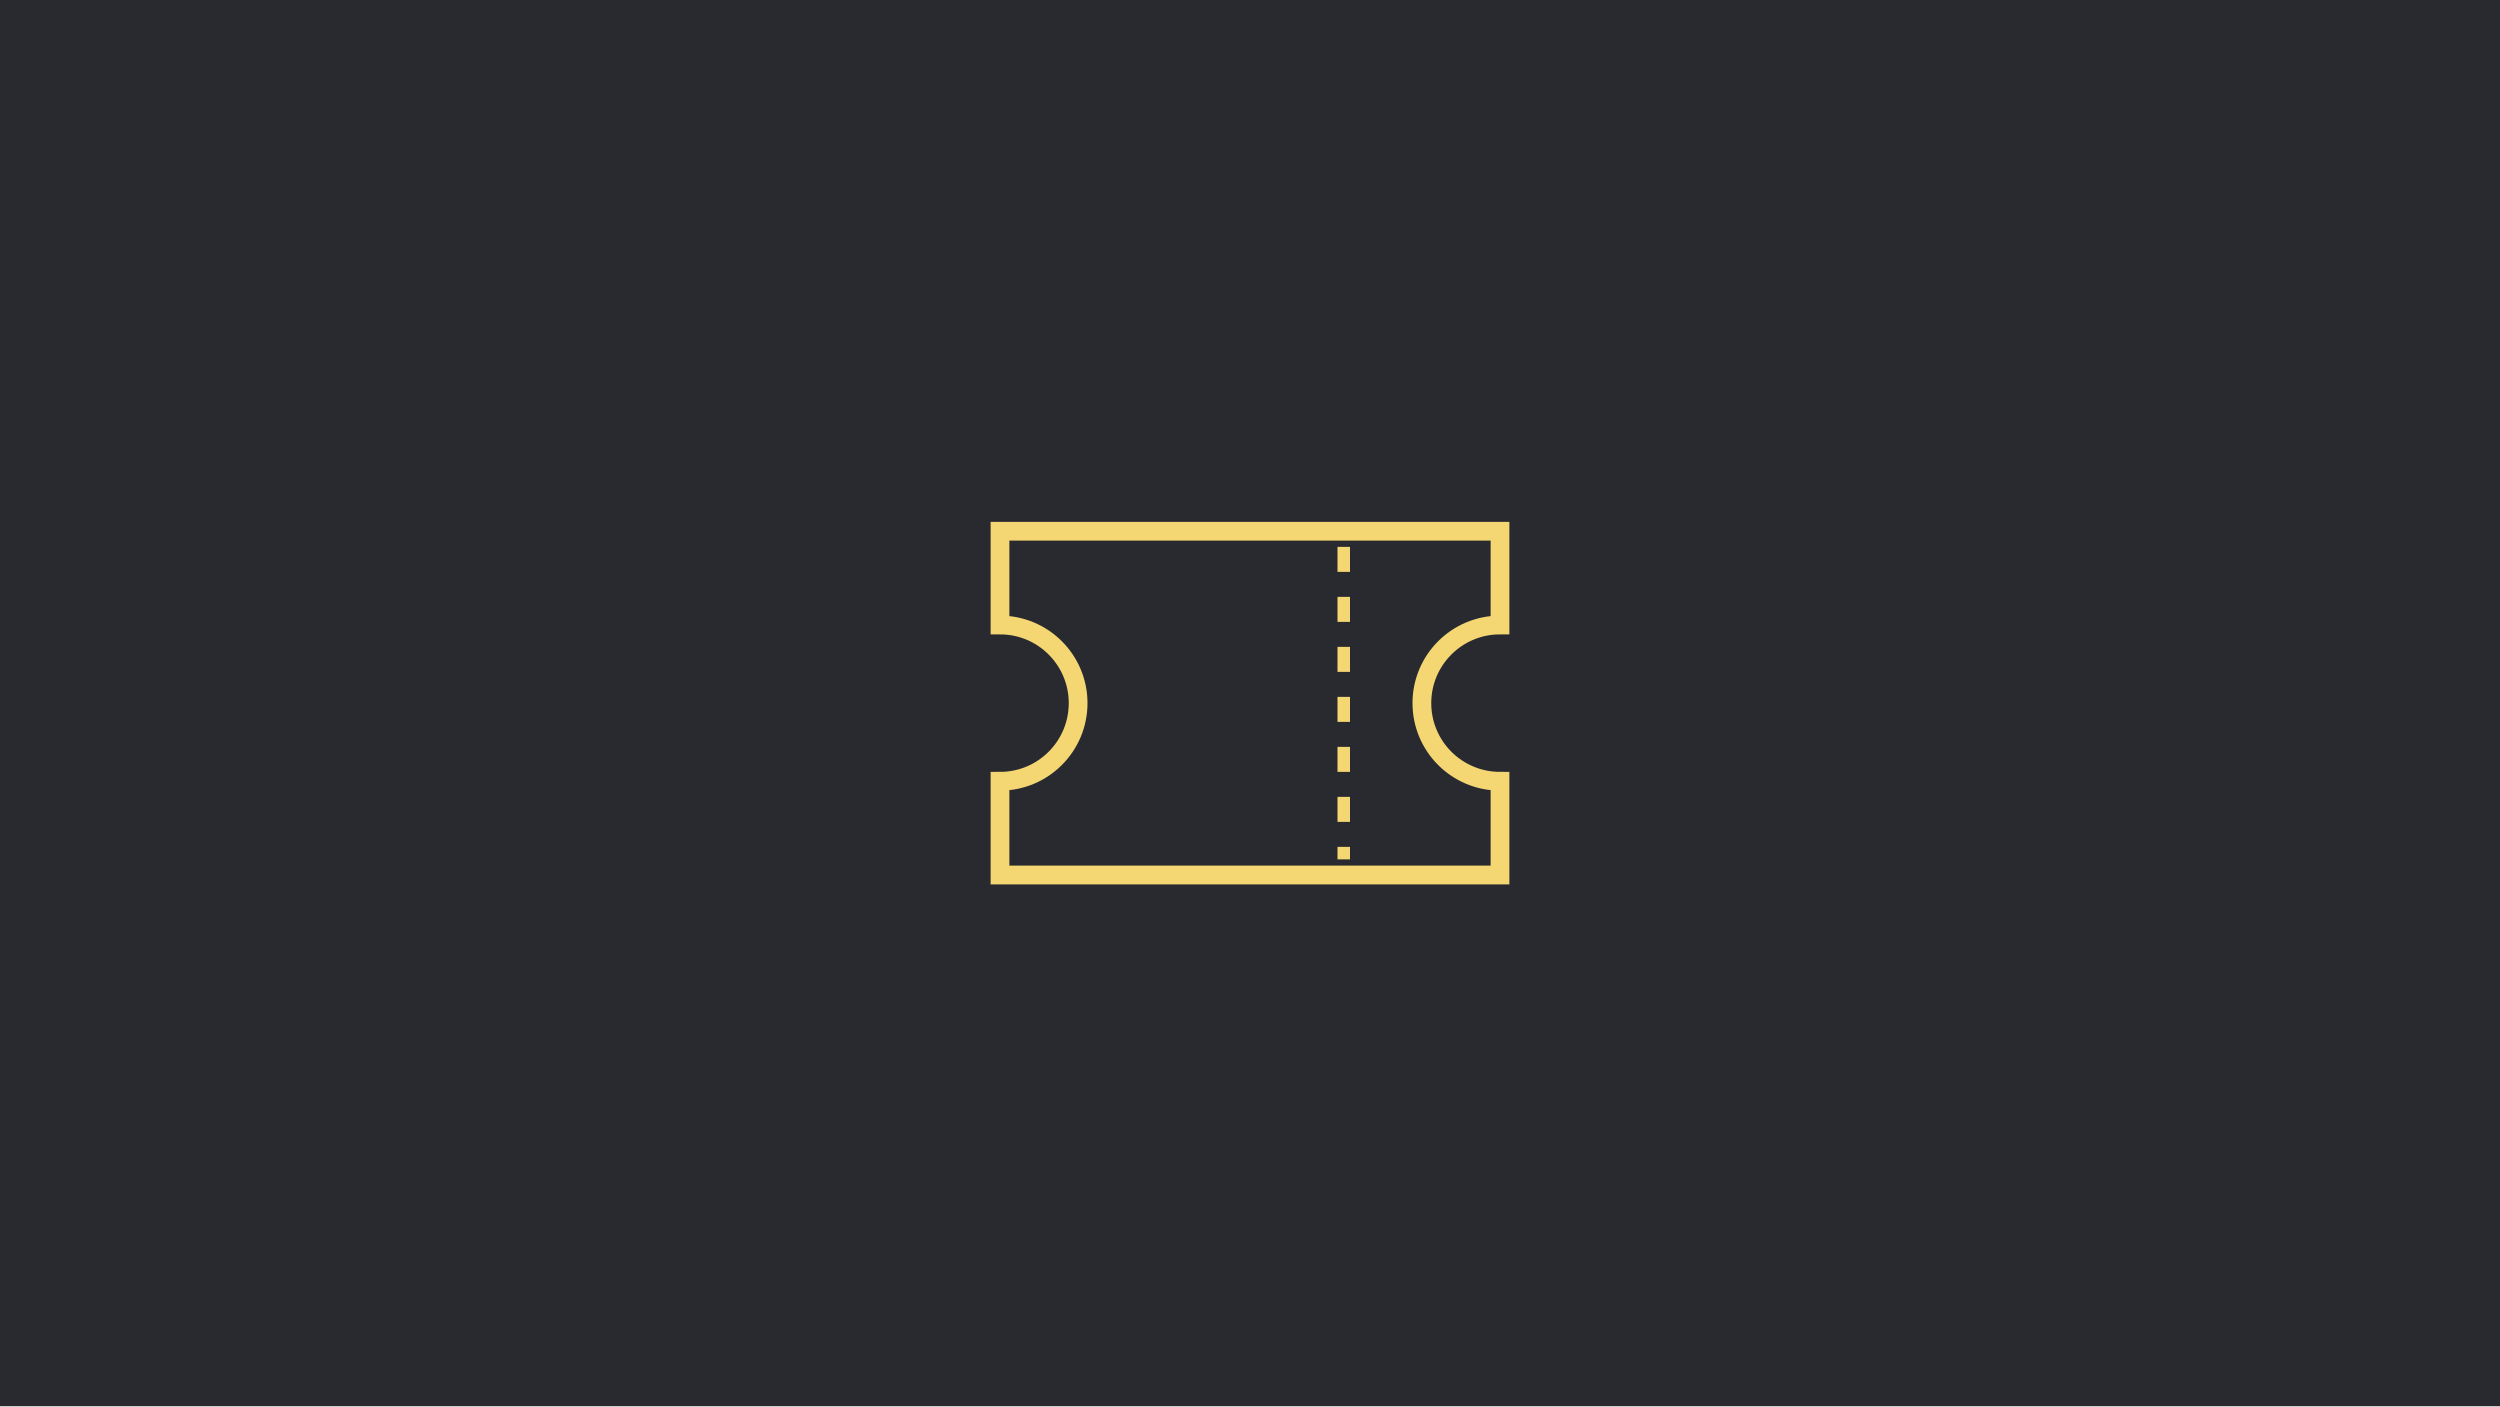
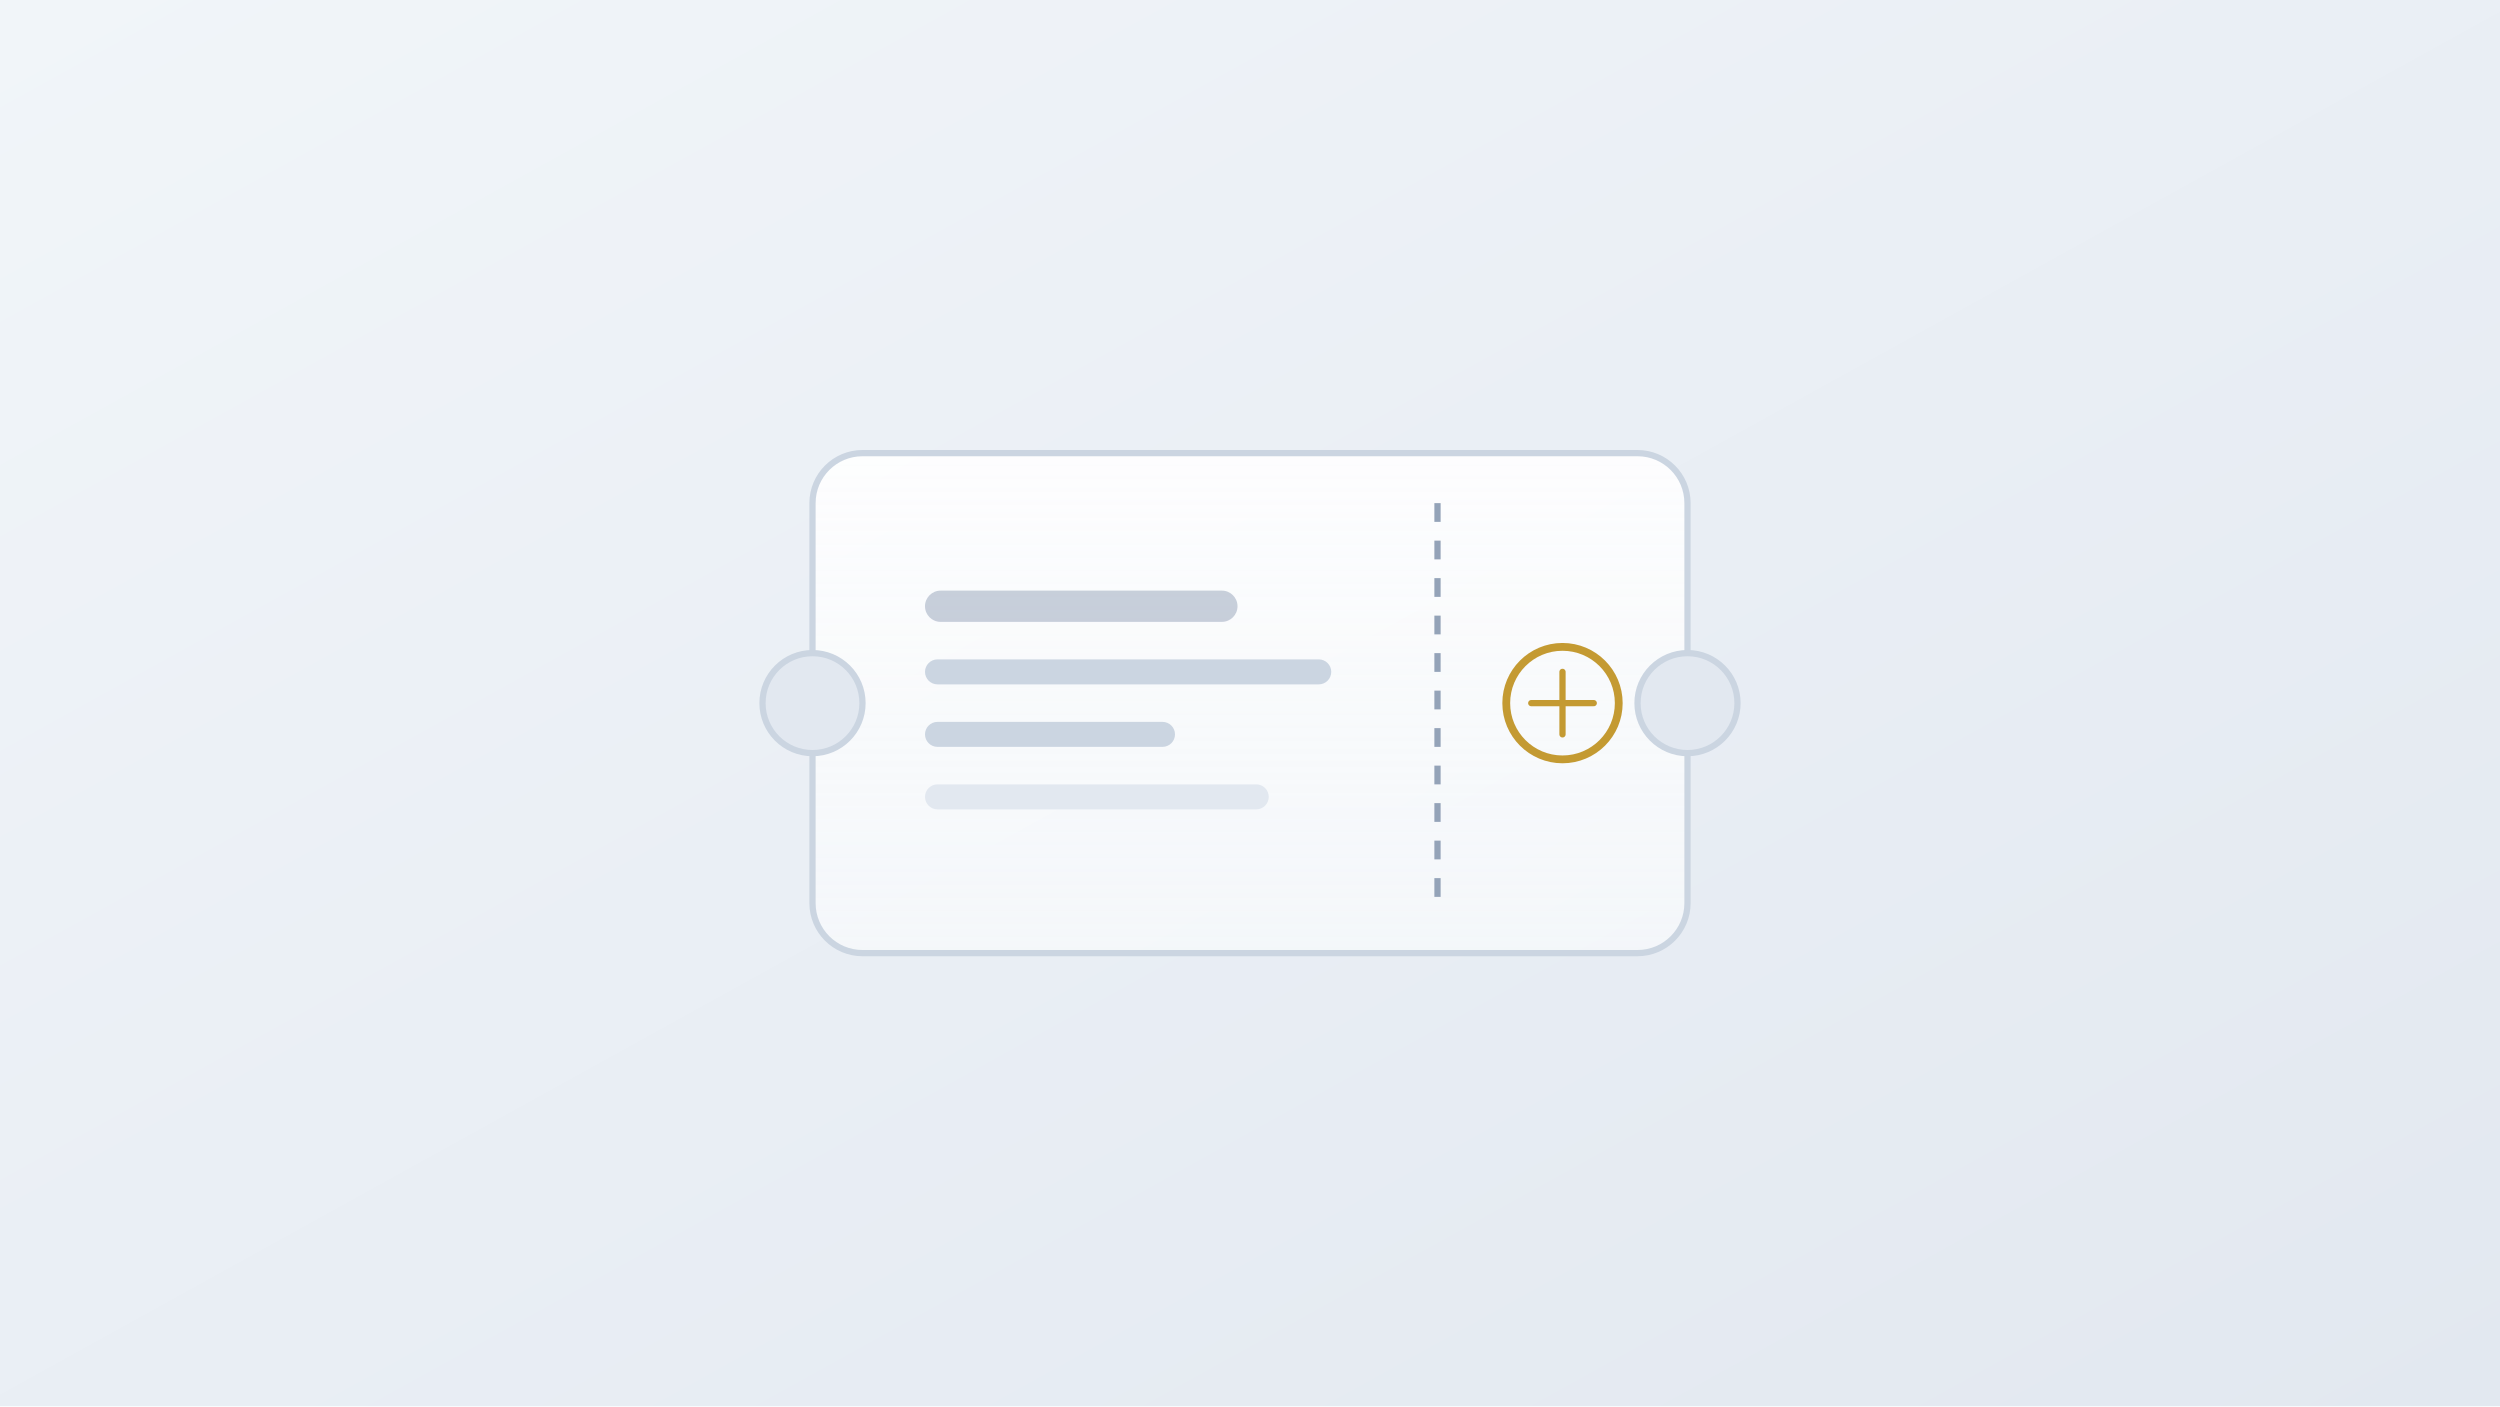
- <svg xmlns="http://www.w3.org/2000/svg" viewBox="0 0 800 450">
-   <rect width="800" height="450" fill="#282a30" />
-   <path d="M320 170h160v30a25 25 0 0 0 0 50v30H320v-30a25 25 0 0 0 0-50z" fill="none" stroke="#f4d773" stroke-width="6" />
-   <path d="M430 175v100" stroke="#f4d773" stroke-width="4" stroke-dasharray="8 8" />
+ <svg xmlns="http://www.w3.org/2000/svg" viewBox="0 0 800 450" fill="none">
+   <defs>
+     <linearGradient id="bg" x1="0%" y1="0%" x2="100%" y2="100%">
+       <stop offset="0%" stop-color="#f1f5f9" />
+       <stop offset="100%" stop-color="#e2e8f0" />
+     </linearGradient>
+     <linearGradient id="ticketGlow" x1="0%" y1="0%" x2="0%" y2="100%">
+       <stop offset="0%" stop-color="#ffffff" stop-opacity="0.9" />
+       <stop offset="100%" stop-color="#f8fafc" stop-opacity="0.75" />
+     </linearGradient>
+   </defs>
+   <rect width="800" height="450" fill="url(#bg)" />
+   <g transform="translate(260, 145)">
+     <rect x="0" y="0" width="280" height="160" rx="16" fill="url(#ticketGlow)" stroke="#cbd5e1" stroke-width="2" />
+     <circle cx="0" cy="80" r="16" fill="#e2e8f0" stroke="#cbd5e1" stroke-width="2" />
+     <circle cx="280" cy="80" r="16" fill="#e2e8f0" stroke="#cbd5e1" stroke-width="2" />
+     <line x1="200" y1="16" x2="200" y2="144" stroke="#94a3b8" stroke-width="2" stroke-dasharray="6 6" />
+     <circle cx="240" cy="80" r="18" fill="none" stroke="#b78200" stroke-width="2.5" stroke-opacity="0.8" />
+     <path d="M240 70v20M230 80h20" stroke="#b78200" stroke-width="2" stroke-linecap="round" stroke-opacity="0.8" />
+     <rect x="36" y="44" width="100" height="10" rx="5" fill="#94a3b8" fill-opacity="0.5" />
+     <rect x="36" y="66" width="130" height="8" rx="4" fill="#cbd5e1" />
+     <rect x="36" y="86" width="80" height="8" rx="4" fill="#cbd5e1" />
+     <rect x="36" y="106" width="110" height="8" rx="4" fill="#e2e8f0" />
+   </g>
</svg>
